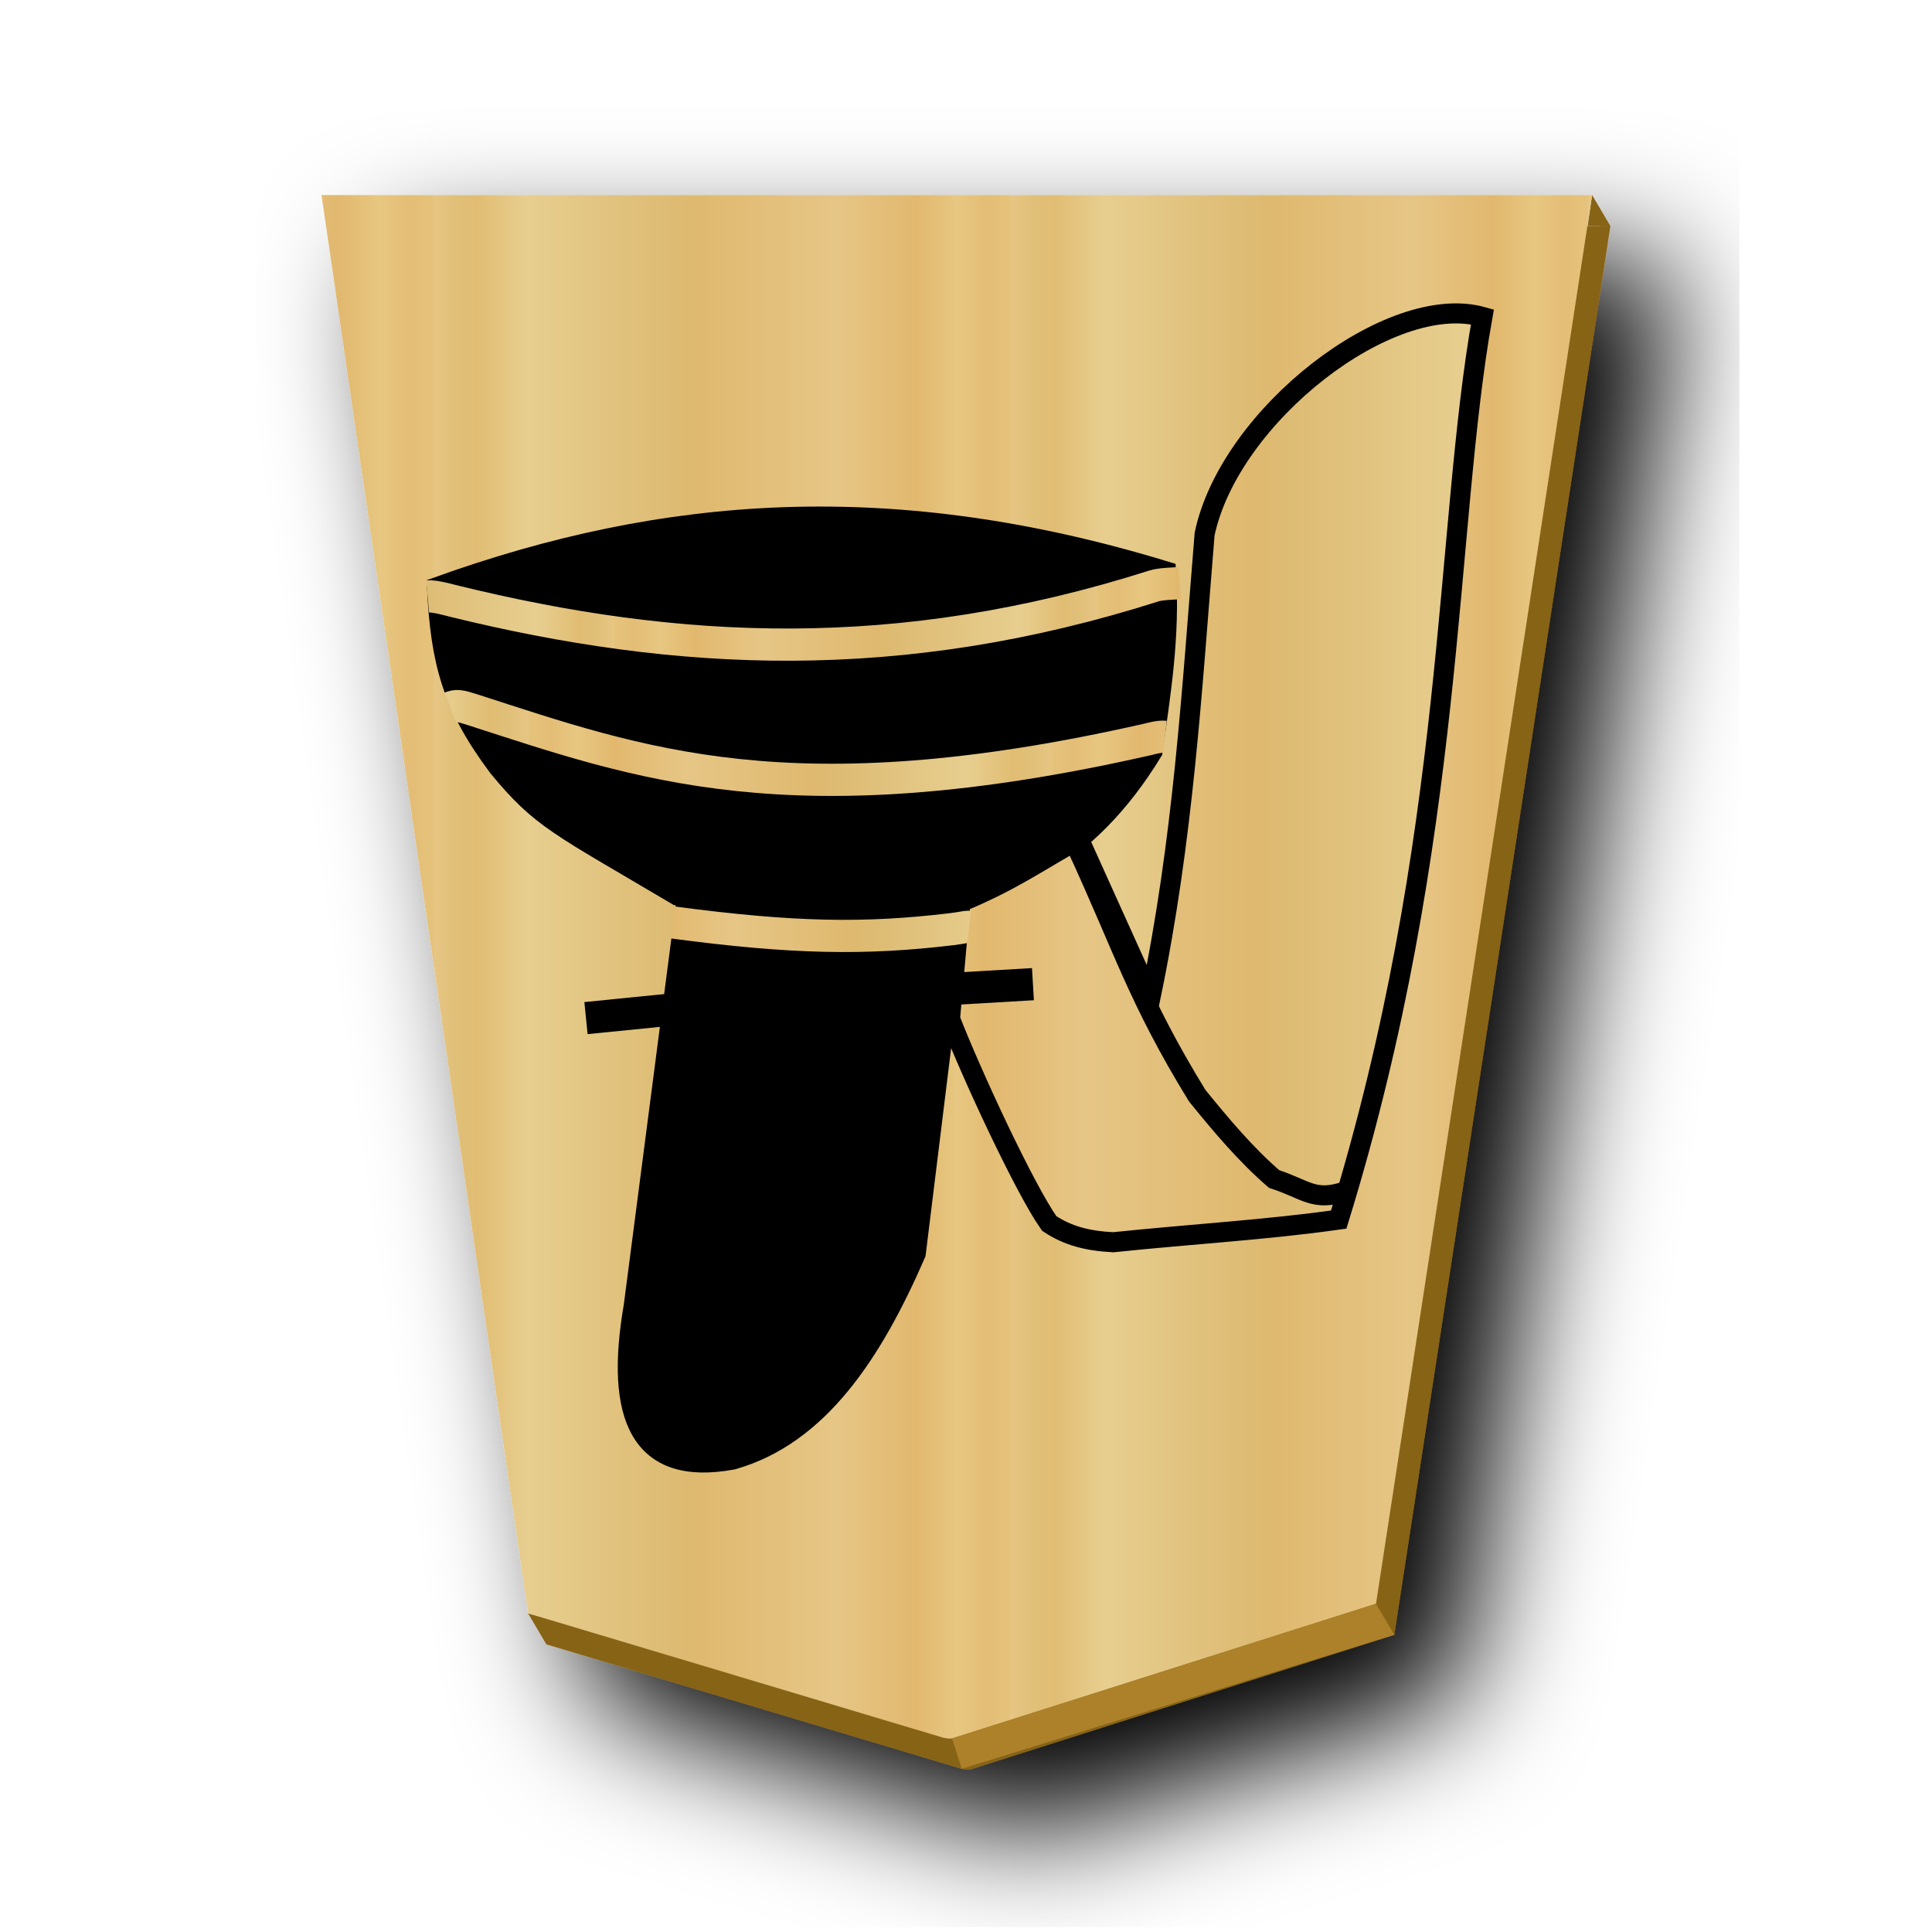
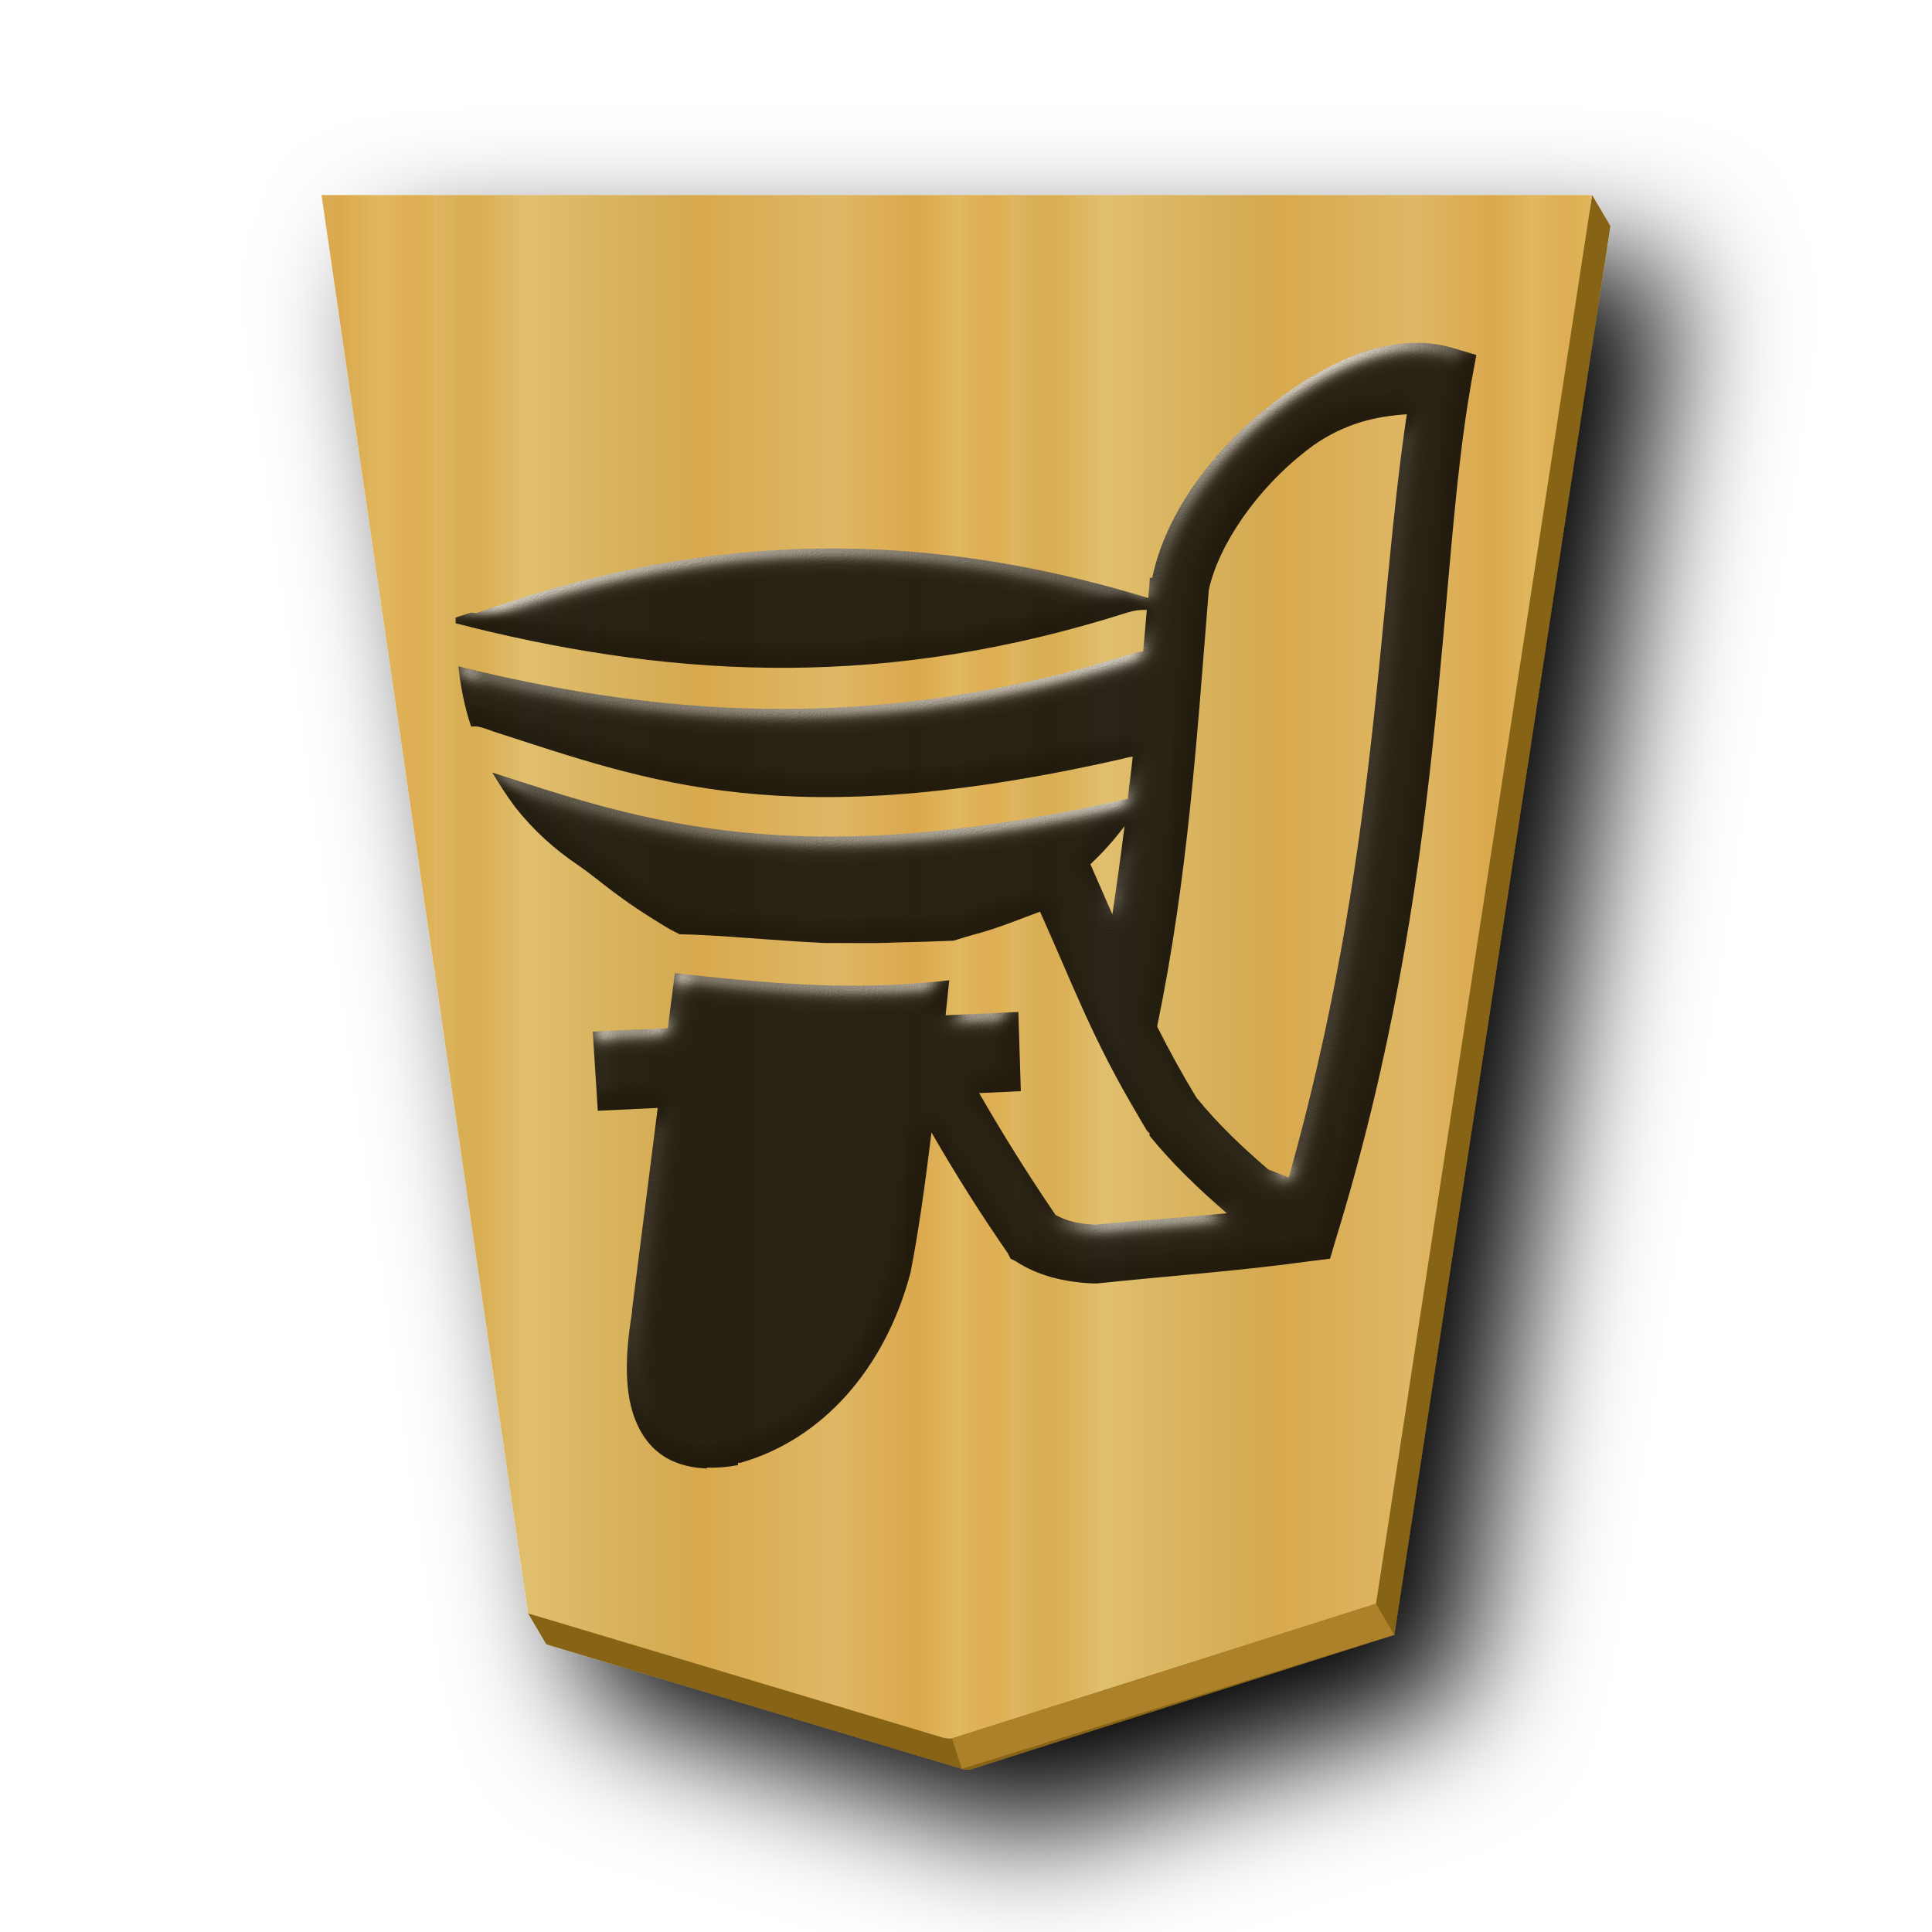
<svg xmlns="http://www.w3.org/2000/svg" xmlns:xlink="http://www.w3.org/1999/xlink" viewBox="0 0 60 60">
  <defs>
-     <linearGradient xlink:href="#1KA_svg__a" id="1KA_svg__b" x1="148.578" x2="130.323" y1="49.826" y2="49.826" gradientUnits="userSpaceOnUse" spreadMethod="repeat" />
-     <linearGradient xlink:href="#1KA_svg__a" id="1KA_svg__e" x1="1112.353" x2="1167.429" y1="159.01" y2="159.01" gradientUnits="userSpaceOnUse" spreadMethod="repeat" />
-     <linearGradient xlink:href="#1KA_svg__a" id="1KA_svg__f" x1="132.561" x2="148.24" y1="231.857" y2="231.857" gradientUnits="userSpaceOnUse" spreadMethod="repeat" />
-     <linearGradient xlink:href="#1KA_svg__a" id="1KA_svg__g" x1="177.827" x2="197.093" y1="92.855" y2="92.855" gradientUnits="userSpaceOnUse" spreadMethod="repeat" />
-     <linearGradient xlink:href="#1KA_svg__a" id="1KA_svg__h" x1="176.859" x2="196.381" y1="80.264" y2="80.264" gradientUnits="userSpaceOnUse" spreadMethod="repeat" />
+     <linearGradient xlink:href="#1KA_svg__a" id="1KA_svg__c" x1="148.578" x2="130.323" y1="49.826" y2="49.826" gradientUnits="userSpaceOnUse" spreadMethod="repeat" />
    <linearGradient id="1KA_svg__a">
      <stop offset="0" stop-color="#e5c37b" />
      <stop offset=".042" stop-color="#e4bd76" />
      <stop offset=".093" stop-color="#e7c781" />
      <stop offset=".165" stop-color="#e2b86e" />
      <stop offset=".305" stop-color="#e6c686" />
      <stop offset=".539" stop-color="#dfb96f" />
      <stop offset=".586" stop-color="#ddbb73" />
      <stop offset=".84" stop-color="#e7ce8f" />
      <stop offset=".924" stop-color="#e1bd73" />
      <stop offset=".962" stop-color="#e0bf78" />
      <stop offset="1" stop-color="#e7c685" />
    </linearGradient>
-     <linearGradient xlink:href="#1KA_svg__a" id="1KA_svg__d" x1="148.578" x2="130.323" y1="49.826" y2="49.826" gradientUnits="userSpaceOnUse" spreadMethod="repeat" />
-     <filter id="1KA_svg__c">
+     <linearGradient xlink:href="#1KA_svg__b" id="1KA_svg__e" x1="148.578" x2="130.323" y1="49.826" y2="49.826" gradientUnits="userSpaceOnUse" spreadMethod="repeat" />
+     <linearGradient id="1KA_svg__b">
+       <stop offset="0" stop-color="#dfb459" />
+       <stop offset=".042" stop-color="#dead54" />
+       <stop offset=".093" stop-color="#e1b85f" />
+       <stop offset=".165" stop-color="#dba84d" />
+       <stop offset=".305" stop-color="#dfb765" />
+       <stop offset=".539" stop-color="#d8a94e" />
+       <stop offset=".586" stop-color="#d5ab53" />
+       <stop offset=".84" stop-color="#e0bf6e" />
+       <stop offset=".924" stop-color="#daae52" />
+       <stop offset=".962" stop-color="#d9af57" />
+       <stop offset="1" stop-color="#e1b663" />
+     </linearGradient>
+     <filter id="1KA_svg__d" width="1.285" height="1.233" x="-.118" y="-.096">
      <feGaussianBlur in="SourceAlpha" result="blur" stdDeviation="2" />
      <feOffset dx="2" dy="2" result="offsetBlur" />
      <feBlend in="SourceGraphic" in2="offsetBlur" />
    </filter>
+     <filter id="1KA_svg__f" width="1.048" height="1.044" x="-.024" y="-.022" color-interpolation-filters="sRGB">
+       <feColorMatrix in="SourceGraphic" result="color" values="1 0 0 0 0 0 1 0 0 0 0 0 1 0 0 0 0 0 0.85 0" />
+       <feGaussianBlur in="SourceAlpha" result="blur" stdDeviation=".32" />
+       <feSpecularLighting in="blur" lighting-color="#fff" result="specular" specularConstant="2.019" specularExponent="25" surfaceScale="5">
+         <feDistantLight azimuth="245" elevation="25" />
+       </feSpecularLighting>
+       <feComposite in="specular" in2="SourceGraphic" k2="1" k3="1" operator="arithmetic" result="composite1" />
+       <feComposite in="composite1" in2="color" operator="atop" result="composite2" />
+     </filter>
  </defs>
-   <g fill="url(#1KA_svg__b)" filter="url(#1KA_svg__c)" transform="translate(-96.558 -23.219)scale(.98185)">
-     <path fill="#876419" d="m148.702 29.817-.139.972.718.01zm.58.982H109.09l6.41 44.002-.454-.121.578.98 13.14 3.935a.9.9 0 0 0 .27.022l13.41-4.26 6.836-44.558z" />
-     <path fill="url(#1KA_svg__d)" d="m128.456 78.635 13.41-4.26 6.836-44.558h-40.19l6.535 44.862 13.138 3.935c.09.017.18.032.271.021" />
+   <g fill="url(#1KA_svg__c)" filter="url(#1KA_svg__d)" transform="translate(-96.558 -23.219)scale(.98185)">
+     <path fill="#876419" d="m148.702 29.817-.18 1.02.759-.038zm.58.982H109.09l6.41 44.002-.454-.121.578.98 13.14 3.935a.9.9 0 0 0 .27.022l13.41-4.26 6.836-44.558z" />
+     <path fill="url(#1KA_svg__e)" d="m128.456 78.635 13.41-4.26 6.836-44.558h-40.19l6.535 44.862 13.138 3.935c.09.017.18.032.271.021" />
  </g>
  <path fill="#ac812a" d="m29.566 53.989.303.943L43.3 50.77l-.568-.964z" />
-   <g stroke-width=".6">
-     <path fill="none" stroke="#000" stroke-width="1" d="m18.198 31.618 2.776-.278" />
-     <path stroke="#000" stroke-width=".623" d="M13.545 18.257c6.961.49 13.485.07 22.964 0m-.715 5.078c-4.094 6.716-10.39 4.523-14.778 4.464-3.667-2.174-4.206-2.35-5.55-3.988-1.42-1.908-1.78-3.234-1.895-5.577 7.084-2.553 14.164-3.077 22.64-.488.13 2.08-.18 3.846-.417 5.589z" />
-     <g stroke="#000" stroke-width="1.554">
-       <path fill="url(#1KA_svg__e)" d="M1134.293 141.964c2.547 12.294 3.186 23.557 4.198 35.944 1.943 9.213 14.401 18.842 21.54 16.842-2.932-16.412-2.031-40.457-11.142-69.998-5.61-.793-11.376-1.122-17.492-1.757-2.038.106-3.543.516-4.955 1.456-1.895 2.68-6.003 11.52-7.692 15.867l.805 9.044c3.986 1.631 6.221 3.263 9.188 4.894z" transform="matrix(.40052 0 0 -.40052 -418.578 87.841)" />
-       <path fill="none" stroke-width=".622" d="M33.413 26.246c1.476 3.188 1.91 4.756 3.767 7.781.753.928 1.518 1.837 2.388 2.588.99.32 1.235.715 2.224.38" />
-     </g>
-     <path stroke="#000" stroke-width=".623" d="m21.34 27.795-1.658 12.759c-.596 3.452.196 5.31 3.073 4.774 2.65-.753 4.33-3.278 5.684-6.396l1.347-10.938c-4.628.44-6.156.121-8.447-.199z" />
-     <path fill="none" stroke="url(#1KA_svg__f)" stroke-width=".964" d="M114.546 230.804c.192-.076.282-.063.668.062 4.966 1.6 9.507 3.317 20.202.889.1-.023.345-.097.522-.078" transform="translate(-104.876 -217.517)scale(1.03765)" />
-     <path fill="none" stroke="#000" stroke-width="1" d="m26.193 30.908 5.886-.344" />
-   </g>
-   <path fill="none" stroke="url(#1KA_svg__g)" stroke-width="1.285" d="M151.095 93.551c.279.024.88-.147 1.001-.177 8.975-2.21 17.802-2.648 27.993.597.253.08.757.09 1.026.112" transform="matrix(.77824 0 0 -.77824 -104.308 91.327)" />
-   <path fill="none" stroke="url(#1KA_svg__h)" stroke-width="1.285" d="M160.883 80.539c4.815-.641 7.67-.68 11.119-.268.44.052.574.106.702.091" transform="matrix(.77824 0 0 -.77824 -104.308 91.327)" />
+   <path d="M21.946 45.579a4.4 4.4 0 0 0 .974-.079v-.069h.066c2.56-.723 4.484-2.931 5.27-5.832 0 0 .032-.093.032-.136.23-1.162.45-2.732.64-4.294a53 53 0 0 0 2.378 3.763l.077.158.157.076c.681.451 1.51.65 2.383.692h.153c2.296-.24 4.432-.388 6.612-.692l.619-.076.157-.535c3.505-11.367 3.148-20.634 4.229-26.68l.157-.85-.765-.23c-1.858-.524-3.864.41-5.613 1.769-1.749 1.362-3.254 3.308-3.69 5.382h-.077v.079c-.01.188-.033.356-.044.545-7.775-2.361-14.332-1.841-20.84.461-.066.025-.157-.025-.22 0l-.451.147v.178c.066.018.136.033.189.047.167.037.304.076.304.079 6.546 1.612 12.972 1.896 20.375-.461a1.7 1.7 0 0 1 .597-.079c-.033.43-.076.86-.115 1.289l-.189.023c-7.635 2.433-14.295 2.112-20.99.46l-.088-.022c.077.67.2 1.287.399 1.873.055-.001.105-.01.157-.005.189.02.336.09.535.158 4.903 1.58 9.109 3.212 19.53.849.043-.01.156-.047.324-.071-.044.44-.105.88-.157 1.313-10.321 2.333-15 .713-19.732-.817.21.345.43.702.713 1.078a8.5 8.5 0 0 0 1.934 1.786c.734.503 1.2 1.016 2.875 2.007l.147.076.147.075c1.184.017 2.916.2 4.542.273.242.002.493-.001.745 0 .283 0 .566.005.86 0 .178-.002.366-.01.555-.017a76 76 0 0 0 1.804-.056c.273-.084.545-.168.86-.251.681-.2 1.255-.44 1.828-.65 1.08 2.404 1.628 3.957 3.082 6.396l.011.026v-.004c.077.136.148.251.231.388l.077.076v.077c.744.912 1.565 1.684 2.4 2.407-1.312.126-2.664.22-4.09.356-.567-.03-.902-.126-1.23-.304a60 60 0 0 1-2.372-3.784l1.295-.06-.077-2.46-2.259.104c.066-.608.066-.692.115-1.088-.21.026-.43.045-.64.063h-.001a25 25 0 0 1-1.898.103c-1.684.029-3.486-.105-5.984-.388l-.22 1.71-2.331.105.157 2.46 1.861-.088-.797 6.272v.069c-.251 1.516-.251 2.807.283 3.725.273.471.66.807 1.194.985q.393.13.85.147zm18.08-9.01a46 46 0 0 1-.64-.252c-.796-.681-1.561-1.407-2.23-2.23a31 31 0 0 1-1.22-2.208c.965-4.672 1.23-8.942 1.604-13.553.304-1.424 1.52-3.155 2.999-4.306a5.17 5.17 0 0 1 2.438-1.074 7 7 0 0 1 .713-.08c-.912 6.02-.902 13.913-3.668 23.707zm-5.48-8.175h-.001l-.682-1.555a9 9 0 0 0 1.061-1.185c-.115.912-.241 1.822-.377 2.74z" color="#000" enable-background="accumulate" filter="url(#1KA_svg__f)" opacity=".99" overflow="visible" style="line-height:normal;font-variant-ligatures:normal;font-variant-position:normal;font-variant-caps:normal;font-variant-numeric:normal;font-variant-alternates:normal;font-variant-east-asian:normal;font-feature-settings:normal;font-variation-settings:normal;text-indent:0;text-align:start;text-decoration-line:none;text-decoration-style:solid;text-decoration-color:#000;text-transform:none;text-orientation:mixed;white-space:normal;shape-padding:0;shape-margin:0;inline-size:0;isolation:auto;mix-blend-mode:normal;solid-color:#000;solid-opacity:1" />
</svg>
